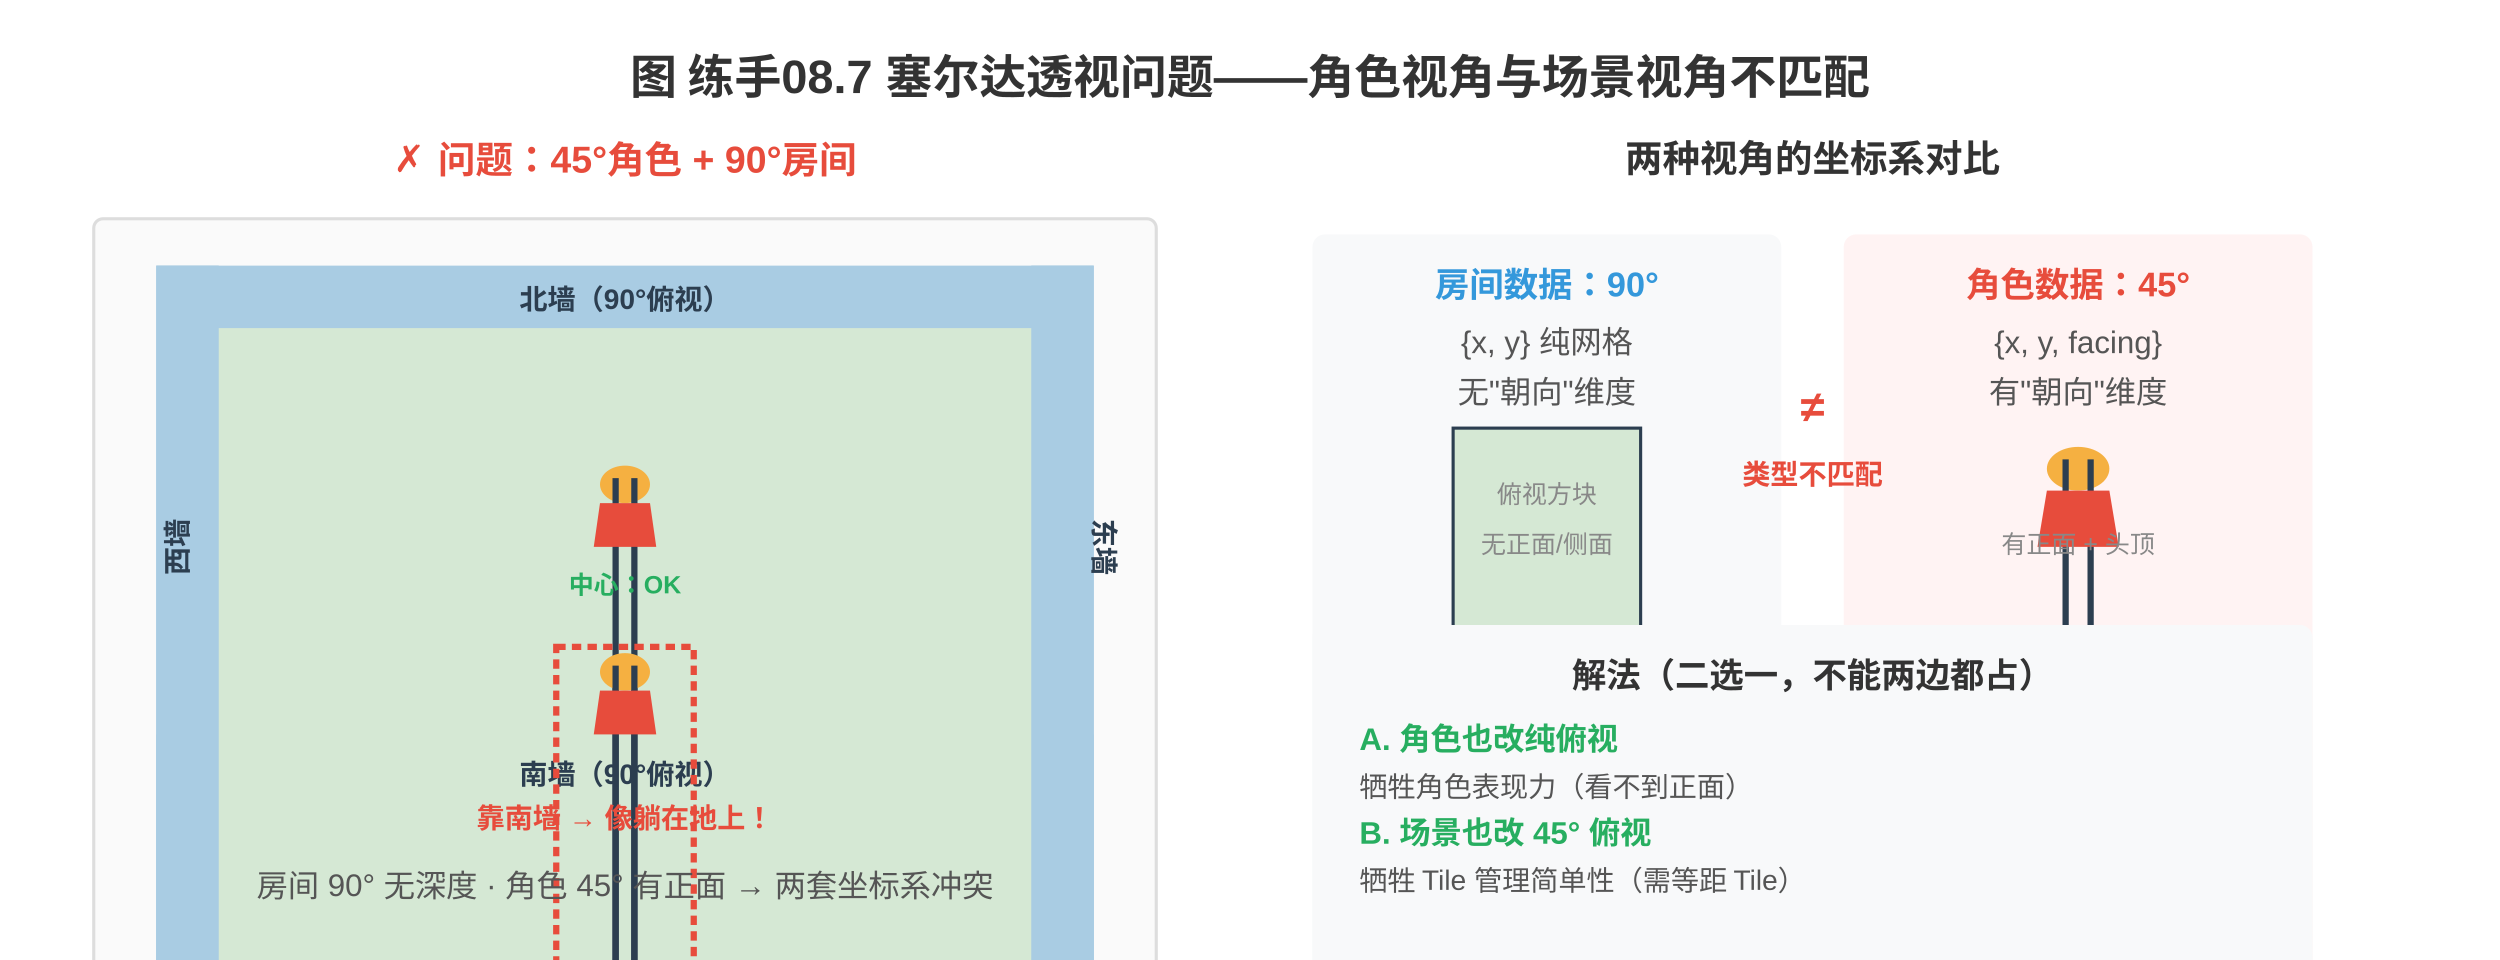
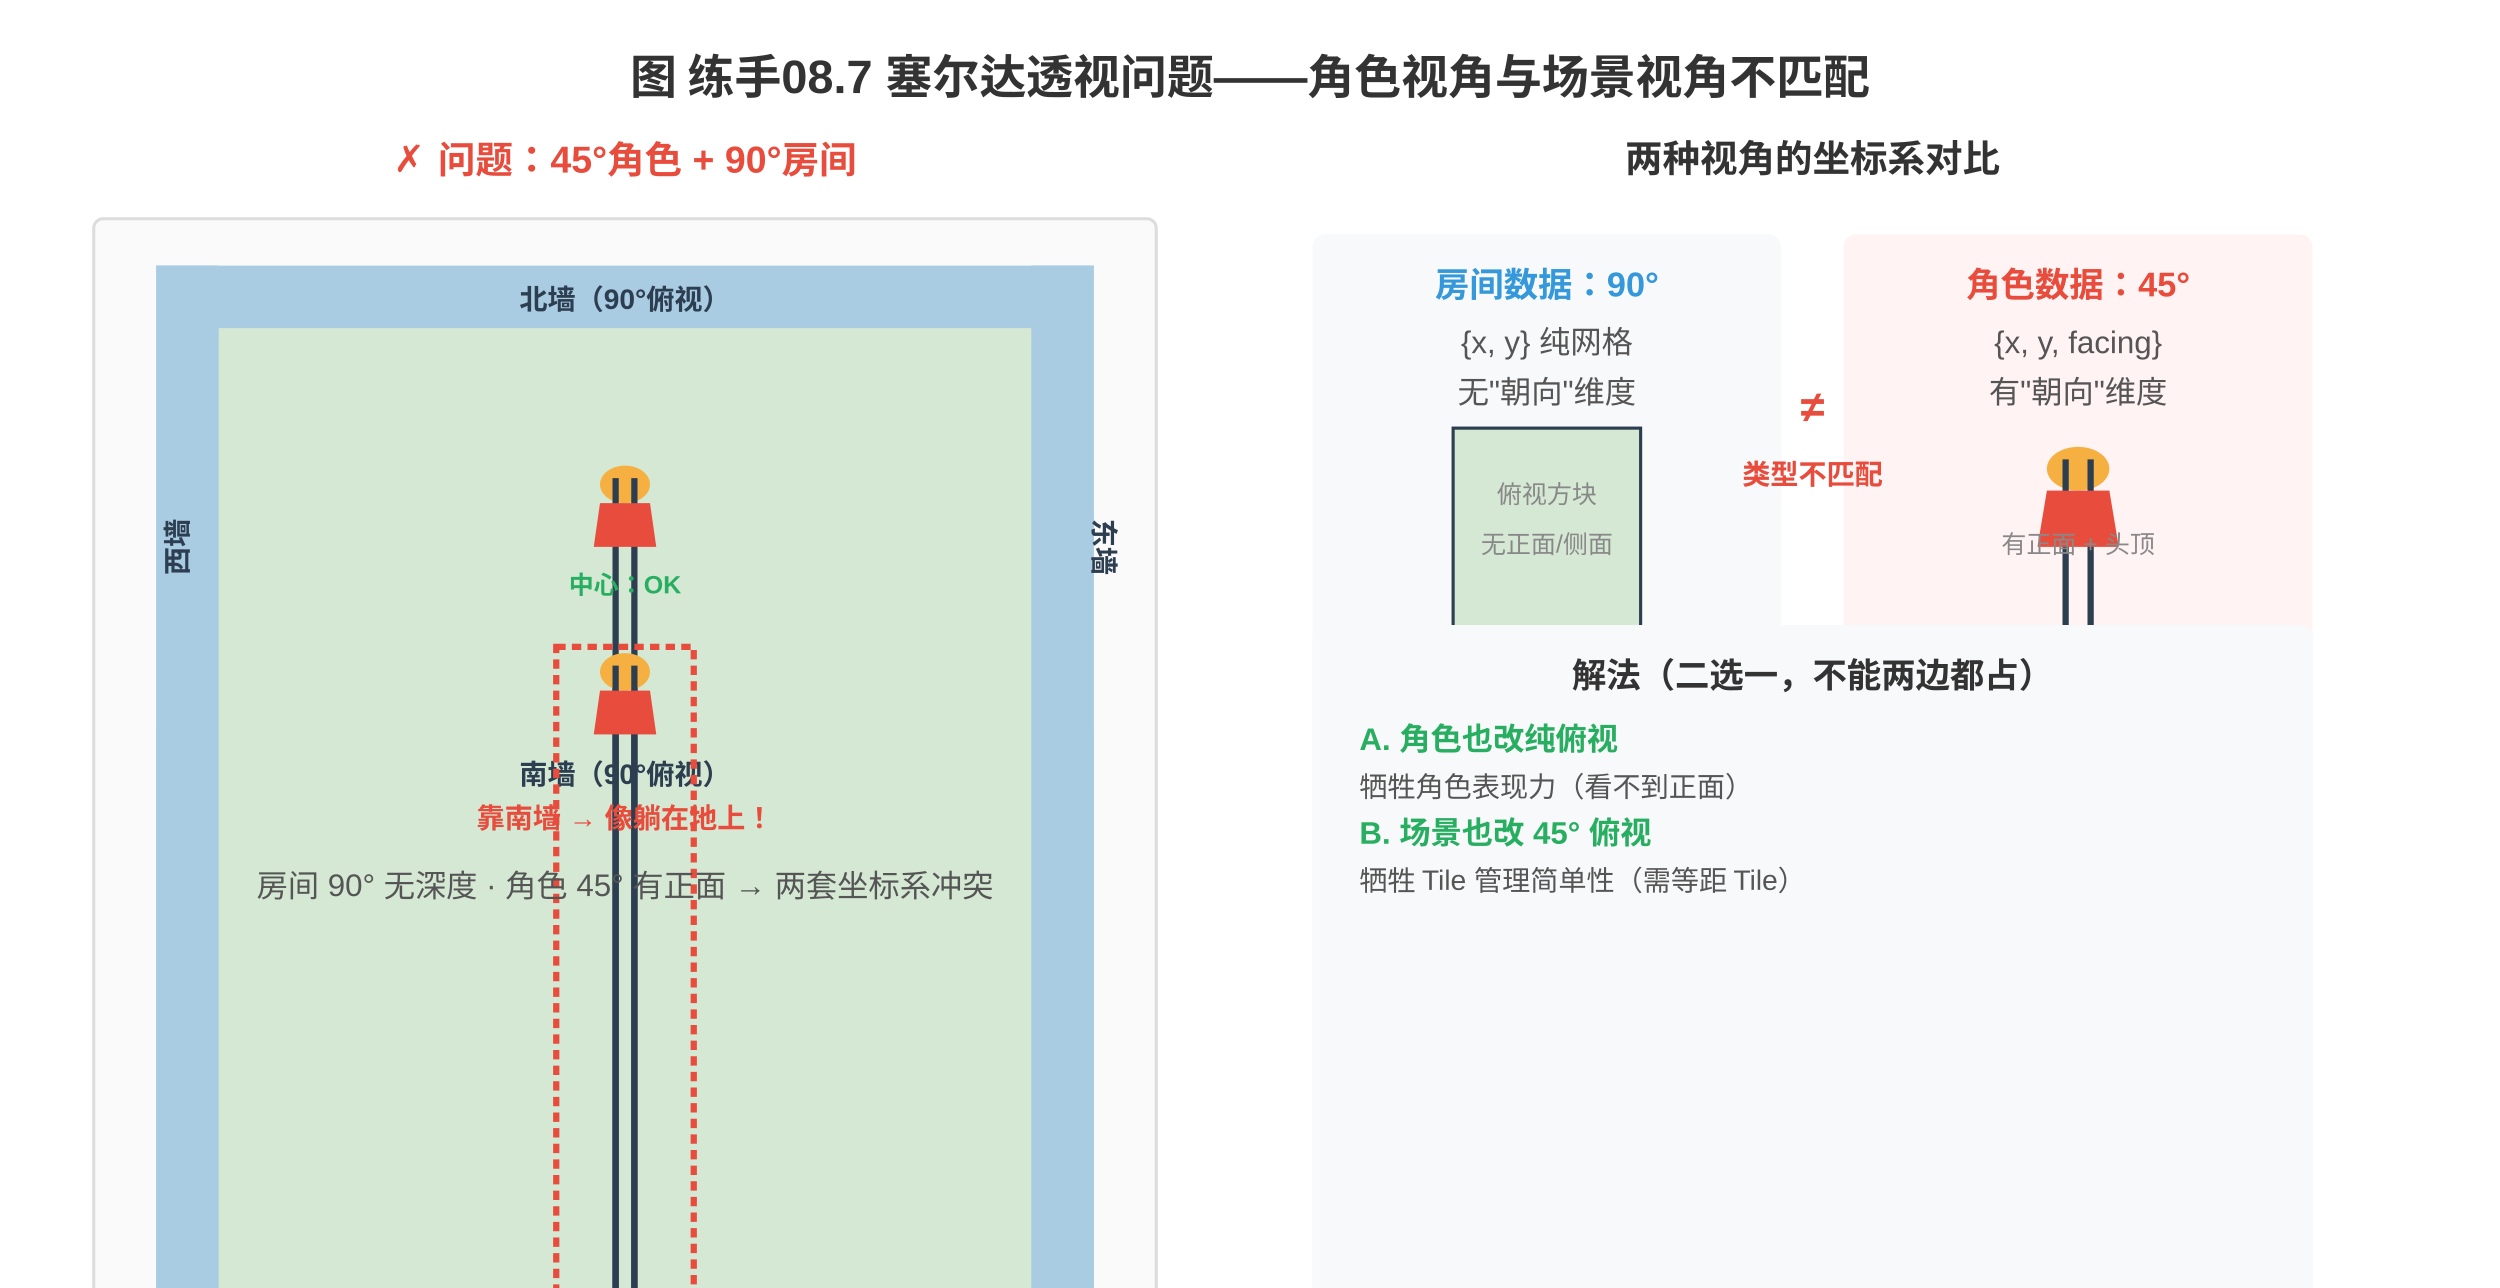
- <svg xmlns="http://www.w3.org/2000/svg" viewBox="0.0 0.0 800.0 307" width="800" height="307">
+ <svg xmlns="http://www.w3.org/2000/svg" viewBox="0.0 0.0 800.0 412" width="800" height="412">
  <style>
    text { font-family: 'PingFang SC','Microsoft YaHei',Arial,sans-serif; }
    .title { font-size: 15px; font-weight: bold; fill: #333; }
    .room-floor { fill: #D5E8D4; }
    .room-wall-n { fill: #A9CCE3; }
    .room-wall-s { fill: #A9CCE3; }
    .room-wall-e { fill: #A9CCE3; }
    .room-wall-w { fill: #A9CCE3; }
    .wall-edge { stroke: #2C3E50; stroke-width: 1.5; fill: none; }
    .char-body { fill: #E74C3C; }
    .char-head { fill: #F5B041; }
    .char-face { fill: #2C3E50; }
    .panel-label { font-size: 12px; font-weight: bold; }
    .panel-bg { fill: #fafafa; stroke: #ddd; stroke-width: 1; }
    .arrow { stroke: #E74C3C; stroke-width: 2; fill: none; marker-end: url(#arrowhead08); }
  </style>
  <defs>
    <marker id="arrowhead08" markerWidth="6" markerHeight="4" refX="5" refY="2" orient="auto">
      <polygon points="0,0 6,2 0,4" fill="#E74C3C" />
    </marker>
  </defs>
  <text x="400" y="30" class="title" text-anchor="middle">图 练手08.7 塞尔达透视问题——角色视角与场景视角不匹配</text>
  <g transform="translate(30, 55)">
    <text x="170" y="0" class="panel-label" fill="#E74C3C" text-anchor="middle">✗ 问题：45°角色 + 90°房间</text>
-     <rect x="0" y="15" width="340" height="307" class="panel-bg" rx="3" />
-     <rect x="20" y="30" width="300" height="307" class="room-wall-n" />
-     <rect x="20" y="30" width="20" height="307" class="room-wall-w" />
-     <rect x="300" y="30" width="20" height="307" class="room-wall-e" />
-     <rect x="20" y="180" width="300" height="307" class="room-wall-s" />
-     <rect x="40" y="50" width="260" height="307" class="room-floor" />
+     <rect x="0" y="15" width="340" height="412" class="panel-bg" rx="3" />
+     <rect x="20" y="30" width="300" height="412" class="room-wall-n" />
+     <rect x="20" y="30" width="20" height="412" class="room-wall-w" />
+     <rect x="300" y="30" width="20" height="412" class="room-wall-e" />
+     <rect x="20" y="180" width="300" height="412" class="room-wall-s" />
+     <rect x="40" y="50" width="260" height="412" class="room-floor" />
    <text x="170" y="44" style="font-size:9px;fill:#2C3E50;font-weight:bold;text-anchor:middle;">北墙（90°俯视）</text>
    <text x="170" y="196" style="font-size:9px;fill:#2C3E50;font-weight:bold;text-anchor:middle;">南墙（90°俯视）</text>
    <text x="30" y="120" style="font-size:9px;fill:#2C3E50;font-weight:bold;text-anchor:middle;" transform="rotate(-90 30 120)">西墙</text>
    <text x="320" y="120" style="font-size:9px;fill:#2C3E50;font-weight:bold;text-anchor:middle;" transform="rotate(90 320 120)">东墙</text>
    <g transform="translate(160, 100)">
      <ellipse cx="10" cy="0" rx="8" ry="6" class="char-head" />
-       <rect x="6" y="-2" width="2" height="307" class="char-face" />
-       <rect x="12" y="-2" width="2" height="307" class="char-face" />
+       <rect x="6" y="-2" width="2" height="412" class="char-face" />
+       <rect x="12" y="-2" width="2" height="412" class="char-face" />
      <polygon points="2,6 18,6 20,20 0,20" class="char-body" />
      <text x="10" y="35" style="font-size:8px;fill:#27AE60;font-weight:bold;text-anchor:middle;">中心：OK</text>
    </g>
    <g transform="translate(160, 160)">
      <ellipse cx="10" cy="0" rx="8" ry="6" class="char-head" />
-       <rect x="6" y="-2" width="2" height="307" class="char-face" />
-       <rect x="12" y="-2" width="2" height="307" class="char-face" />
+       <rect x="6" y="-2" width="2" height="412" class="char-face" />
+       <rect x="12" y="-2" width="2" height="412" class="char-face" />
      <polygon points="2,6 18,6 20,20 0,20" class="char-body" />
    </g>
-     <rect x="148" y="152" width="44" height="307" fill="none" stroke="#E74C3C" stroke-width="2" stroke-dasharray="3,2" />
+     <rect x="148" y="152" width="44" height="412" fill="none" stroke="#E74C3C" stroke-width="2" stroke-dasharray="3,2" />
    <text x="170" y="210" style="font-size:9px;fill:#E74C3C;font-weight:bold;text-anchor:middle;">靠南墙 → 像躺在地上！</text>
    <text x="170" y="232" style="font-size:10px;fill:#555;text-anchor:middle;">房间 90° 无深度 · 角色 45° 有正面 → 两套坐标系冲突</text>
  </g>
  <g transform="translate(420, 55)">
    <text x="160" y="0" class="panel-label" fill="#333" text-anchor="middle">两种视角的坐标系对比</text>
-     <rect x="0" y="20" width="150" height="307" fill="#F8F9FA" rx="4" />
+     <rect x="0" y="20" width="150" height="412" fill="#F8F9FA" rx="4" />
    <text x="75" y="40" style="font-size:11px;font-weight:bold;fill:#3498DB;text-anchor:middle;">房间数据：90°</text>
    <text x="75" y="58" style="font-size:10px;fill:#555;text-anchor:middle;">{x, y} 纯网格</text>
    <text x="75" y="74" style="font-size:10px;fill:#555;text-anchor:middle;">无"朝向"维度</text>
-     <rect x="45" y="82" width="60" height="307" fill="#D5E8D4" stroke="#2C3E50" stroke-width="1" />
+     <rect x="45" y="82" width="60" height="412" fill="#D5E8D4" stroke="#2C3E50" stroke-width="1" />
    <text x="75" y="106" style="font-size:8px;fill:#888;text-anchor:middle;">俯视方块</text>
    <text x="75" y="122" style="font-size:8px;fill:#888;text-anchor:middle;">无正面/侧面</text>
-     <rect x="170" y="20" width="150" height="307" fill="#FFF3F3" rx="4" />
+     <rect x="170" y="20" width="150" height="412" fill="#FFF3F3" rx="4" />
    <text x="245" y="40" style="font-size:11px;font-weight:bold;fill:#E74C3C;text-anchor:middle;">角色数据：45°</text>
    <text x="245" y="58" style="font-size:10px;fill:#555;text-anchor:middle;">{x, y, facing}</text>
    <text x="245" y="74" style="font-size:10px;fill:#555;text-anchor:middle;">有"朝向"维度</text>
    <ellipse cx="245" cy="95" rx="10" ry="7" fill="#F5B041" />
-     <rect x="240" y="92" width="2" height="307" fill="#2C3E50" />
-     <rect x="248" y="92" width="2" height="307" fill="#2C3E50" />
+     <rect x="240" y="92" width="2" height="412" fill="#2C3E50" />
+     <rect x="248" y="92" width="2" height="412" fill="#2C3E50" />
    <polygon points="235,102 255,102 258,120 232,120" fill="#E74C3C" />
    <text x="245" y="122" style="font-size:8px;fill:#888;text-anchor:middle;">有正面 + 头顶</text>
    <text x="160" y="80" style="font-size:14px;font-weight:bold;fill:#E74C3C;text-anchor:middle;">≠</text>
    <text x="160" y="100" style="font-size:9px;fill:#E74C3C;font-weight:bold;text-anchor:middle;">类型不匹配</text>
-     <rect x="0" y="145" width="320" height="307" fill="#F8F9FA" rx="4" />
+     <rect x="0" y="145" width="320" height="412" fill="#F8F9FA" rx="4" />
    <text x="160" y="165" style="font-size:11px;font-weight:bold;fill:#333;text-anchor:middle;">解法（二选一，不能两边都占）</text>
    <text x="15" y="185" style="font-size:10px;fill:#27AE60;font-weight:bold;">A. 角色也改纯俯视</text>
    <text x="15" y="200" style="font-size:9px;fill:#555;">牺牲角色表现力（看不到正面）</text>
    <text x="15" y="215" style="font-size:10px;fill:#27AE60;font-weight:bold;">B. 场景也改 45° 俯视</text>
    <text x="15" y="230" style="font-size:9px;fill:#555;">牺牲 Tile 管理简单性（需等距 Tile）</text>
  </g>
</svg>
